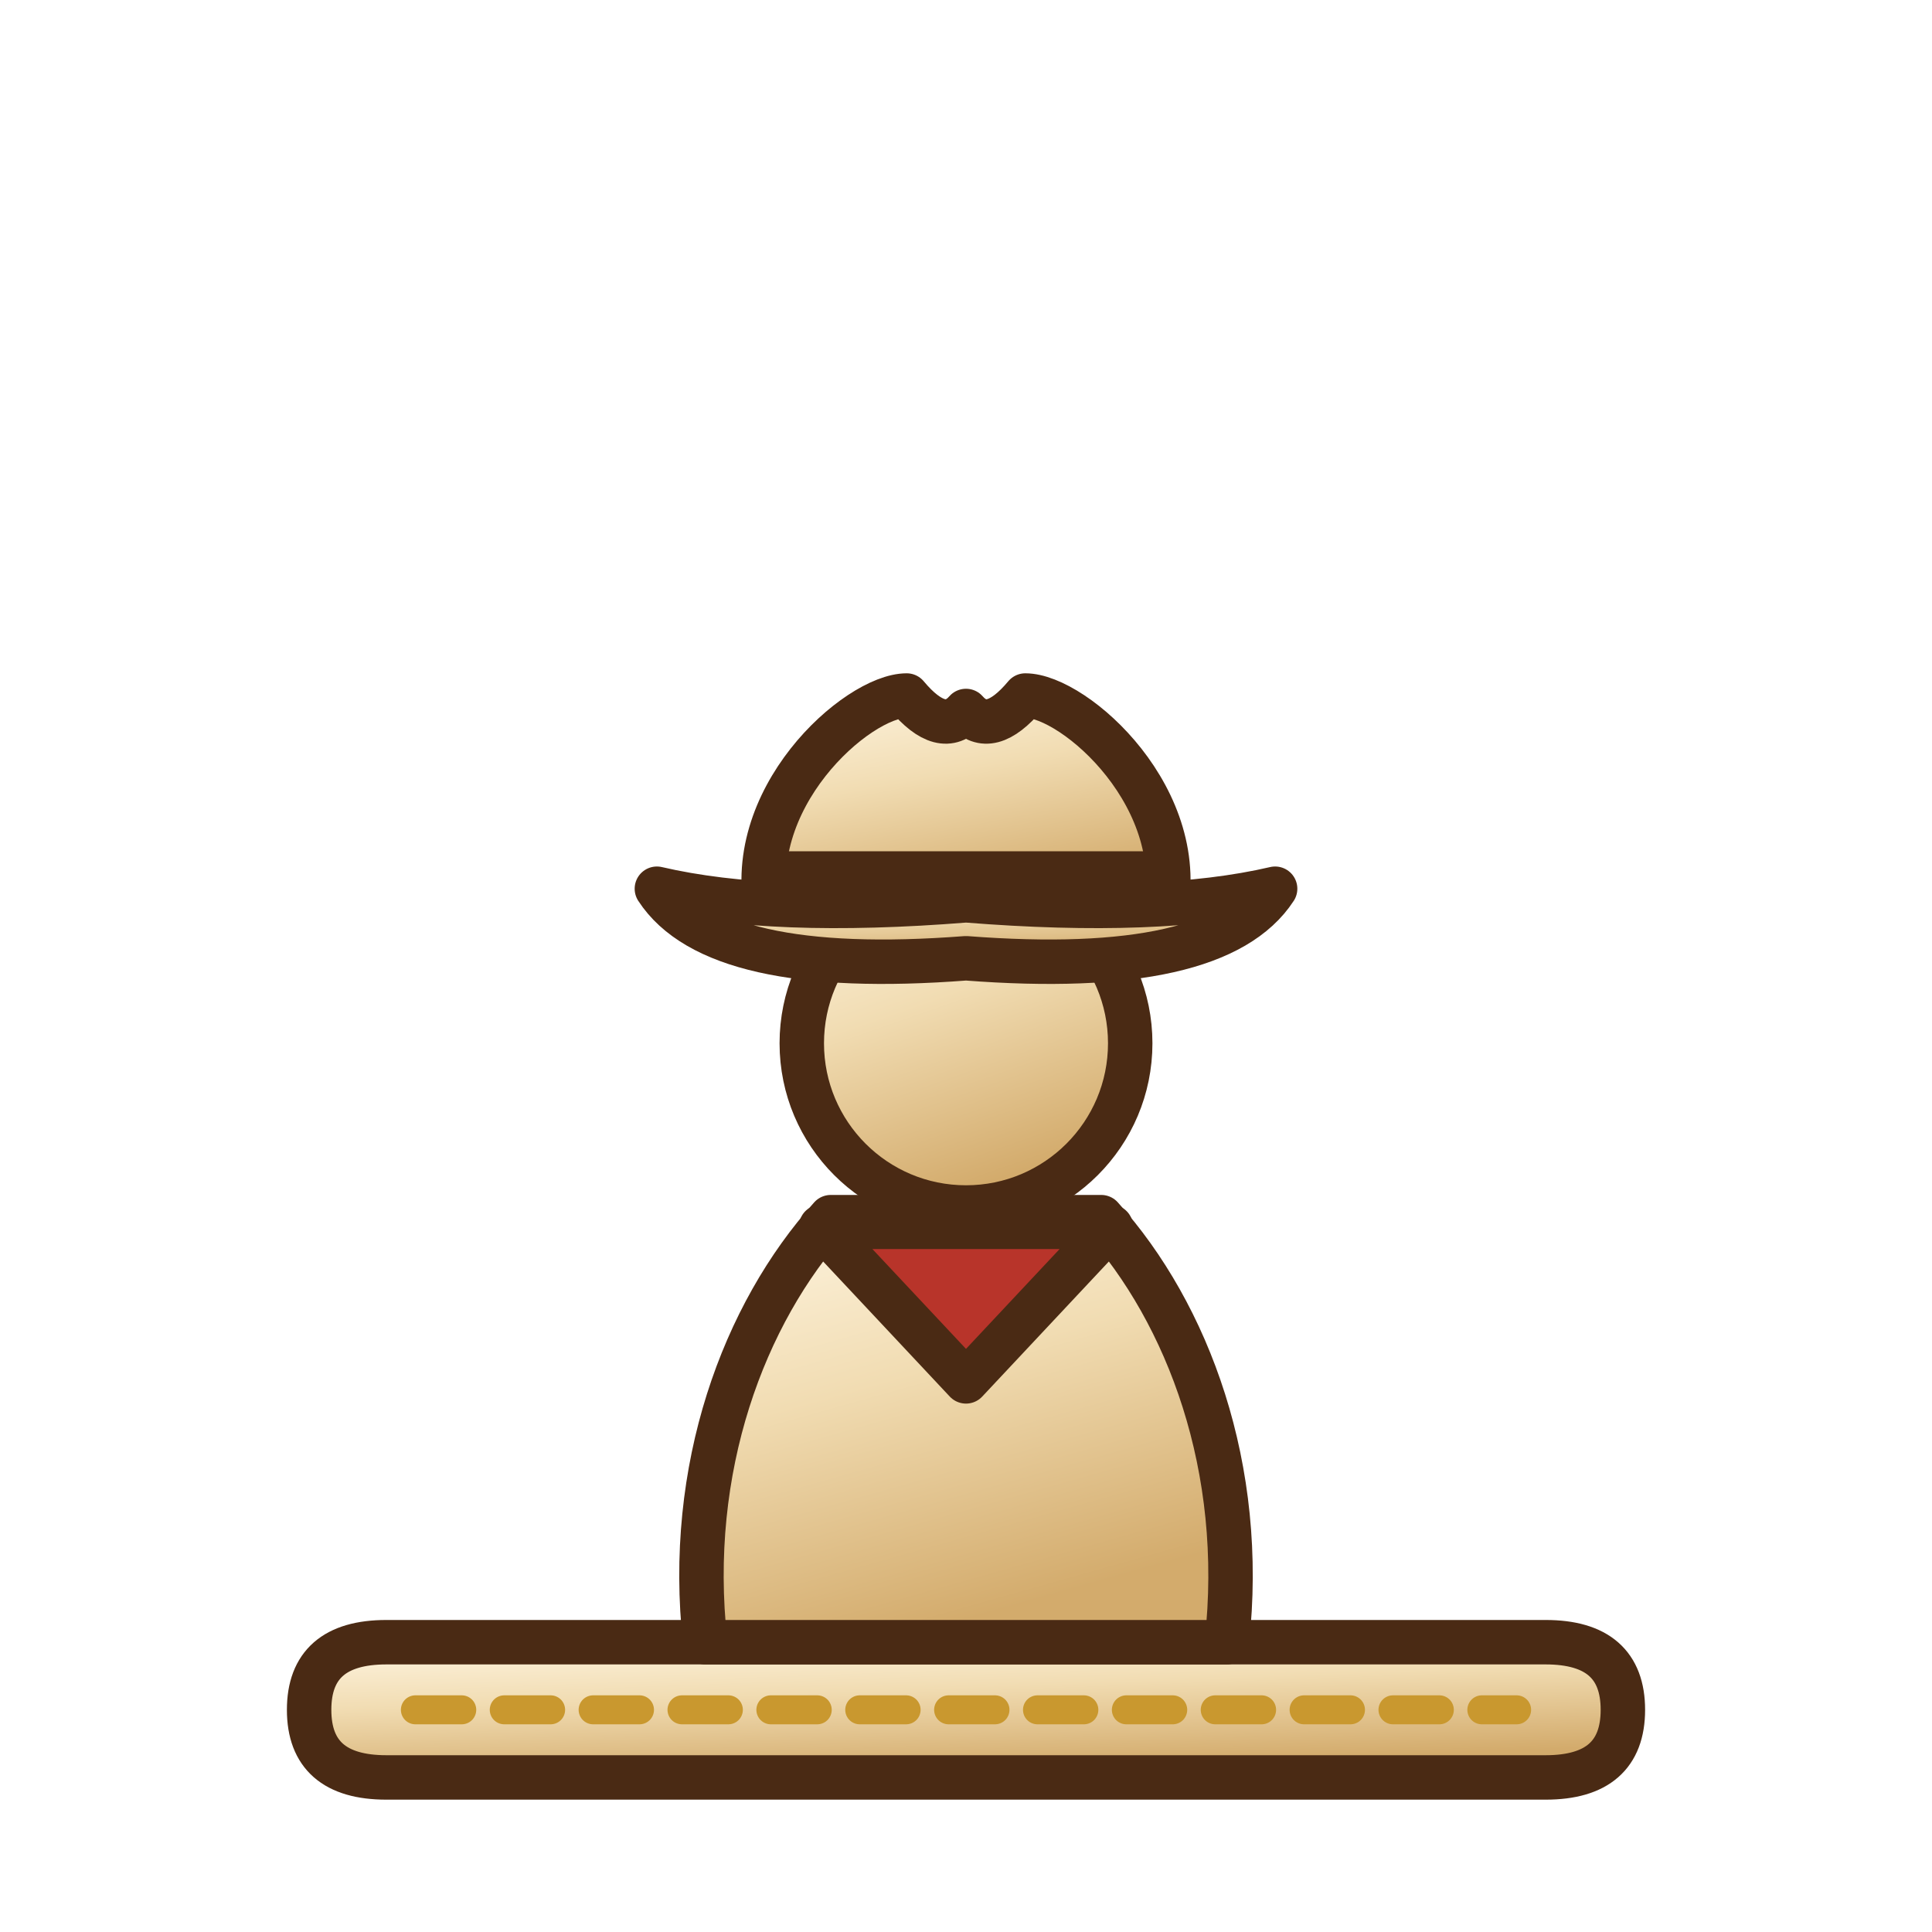
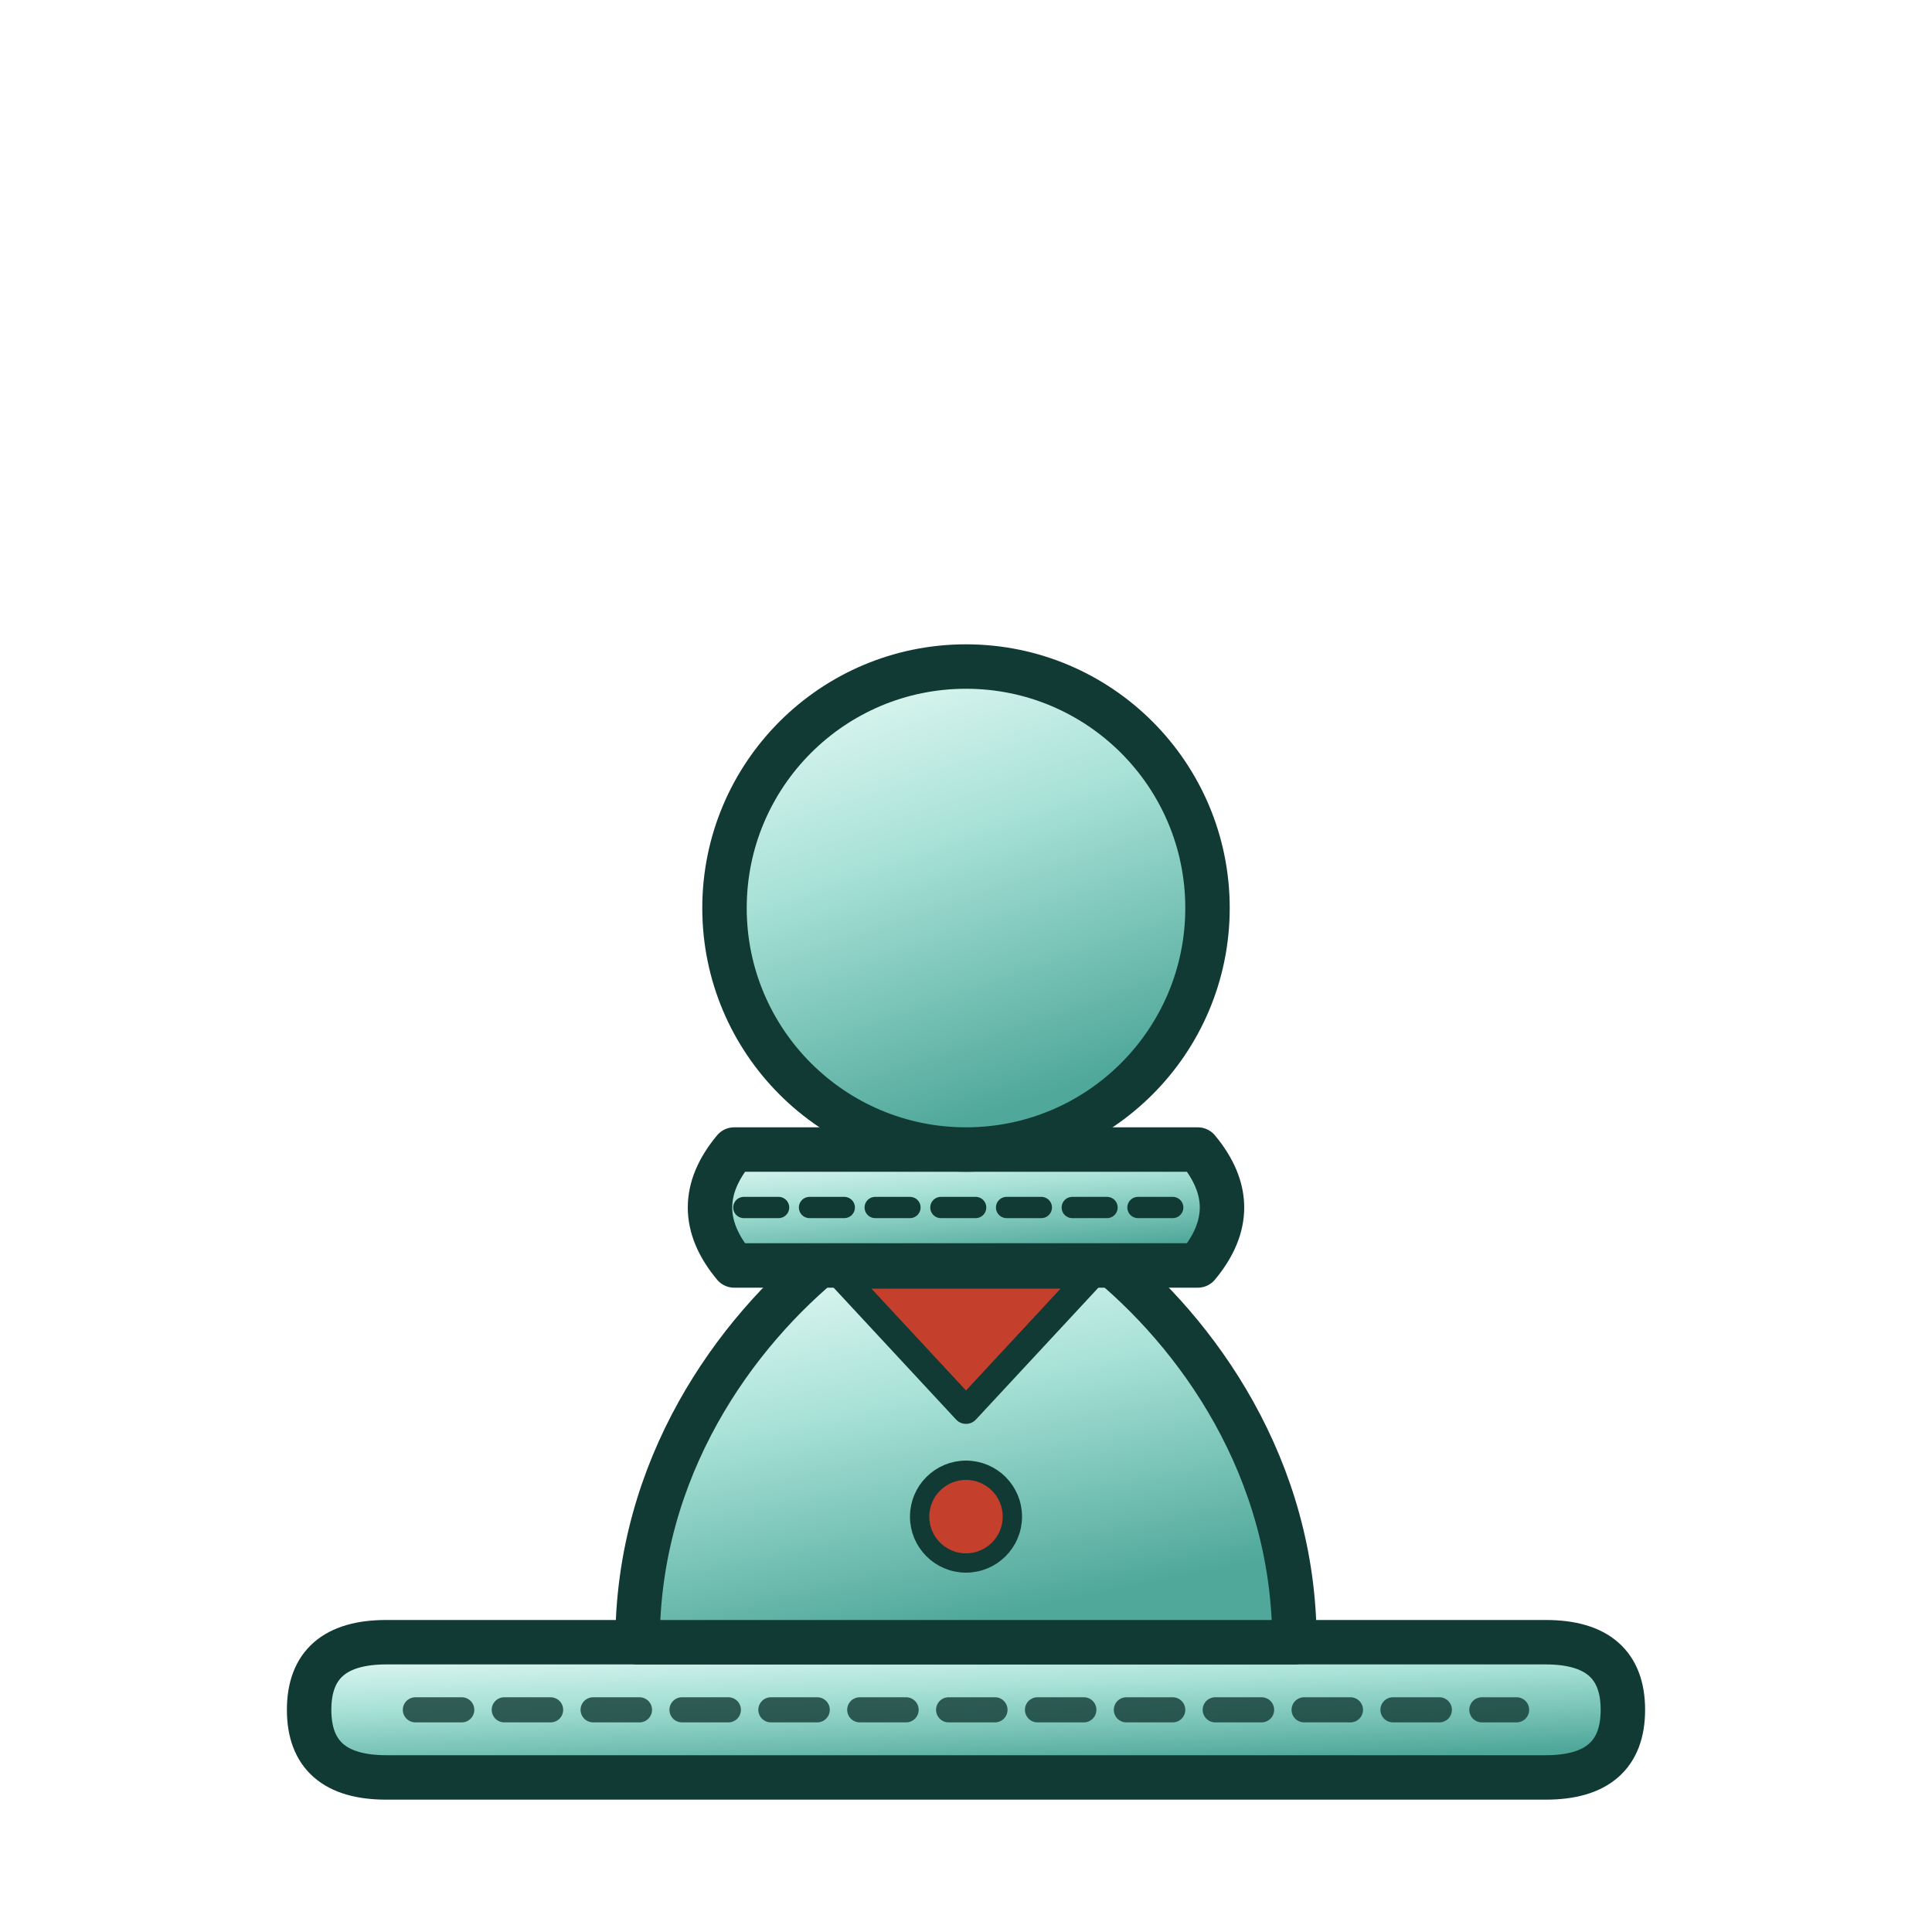
<svg xmlns="http://www.w3.org/2000/svg" viewBox="0 0 100 100">
  <defs>
    <linearGradient id="g" x1="0" y1="0" x2="0.35" y2="1">
-       <stop offset="0" stop-color="#fff6e3" />
-       <stop offset="0.45" stop-color="#f1dcb2" />
-       <stop offset="1" stop-color="#d3ab6c" />
+       <stop offset="0" stop-color="#effdf9" />
+       <stop offset="0.45" stop-color="#a9e2d8" />
+       <stop offset="1" stop-color="#4fa89a" />
    </linearGradient>
  </defs>
-   <g stroke="#4a2a14" stroke-width="2.3" stroke-linejoin="round">
+   <g stroke="#123a35" stroke-width="2.3" stroke-linejoin="round">
    <path d="M20 92H80Q84 92 84 88.5Q84 85 80 85H20Q16 85 16 88.5Q16 92 20 92Z" fill="url(#g)" />
-     <path d="M21.5 88.5H78.5" stroke="#c9982f" stroke-width="1.5" stroke-dasharray="2.4 2.2" stroke-linecap="round" />
-     <path d="M36.5 85C35.5 76 38.5 68 43 63H57C61.5 68 64.5 76 63.5 85Z" fill="url(#g)" />
-     <path d="M42.5 63.5H57.5L50 71.5Z" fill="#b8342a" />
-     <circle cx="50" cy="54" r="8.5" fill="url(#g)" />
-     <path d="M39.76 47.5C38.26 41.4 44.37 36 46.93 36Q48.77 38.2 50 36.8Q51.23 38.2 53.07 36C55.63 36 61.74 41.4 60.24 47.5Z" fill="url(#g)" />
-     <path d="M40.36 45.36H59.64" stroke="#4a2a14" stroke-width="2.6" />
-     <path d="M34 46Q37 50.6 50 49.6Q63 50.6 66 46Q60 47.4 50 46.6Q40 47.4 34 46Z" fill="url(#g)" />
+     <path d="M21.5 88.5H78.5" stroke="#123a35" stroke-width="1.3" stroke-dasharray="2.4 2.2" stroke-linecap="round" opacity="0.8" />
+     <path d="M33 85C33 76 38 69 43 65H57C62 69 67 76 67 85Z" fill="url(#g)" />
+     <path d="M38 65.5H62Q64.5 62.5 62 59.5H38Q35.5 62.5 38 65.5Z" fill="url(#g)" />
+     <path d="M38.5 62.5H61.5" stroke="#123a35" stroke-width="1.1" stroke-dasharray="1.8 1.6" stroke-linecap="round" />
+     <circle cx="50" cy="47" r="12.5" fill="url(#g)" />
+     <path d="M43.5 66L50 73L56.5 66Z" fill="#c4402c" stroke-width="1.4" />
+     <circle cx="50" cy="78.5" r="2.4" fill="#c4402c" stroke-width="1" />
  </g>
</svg>
